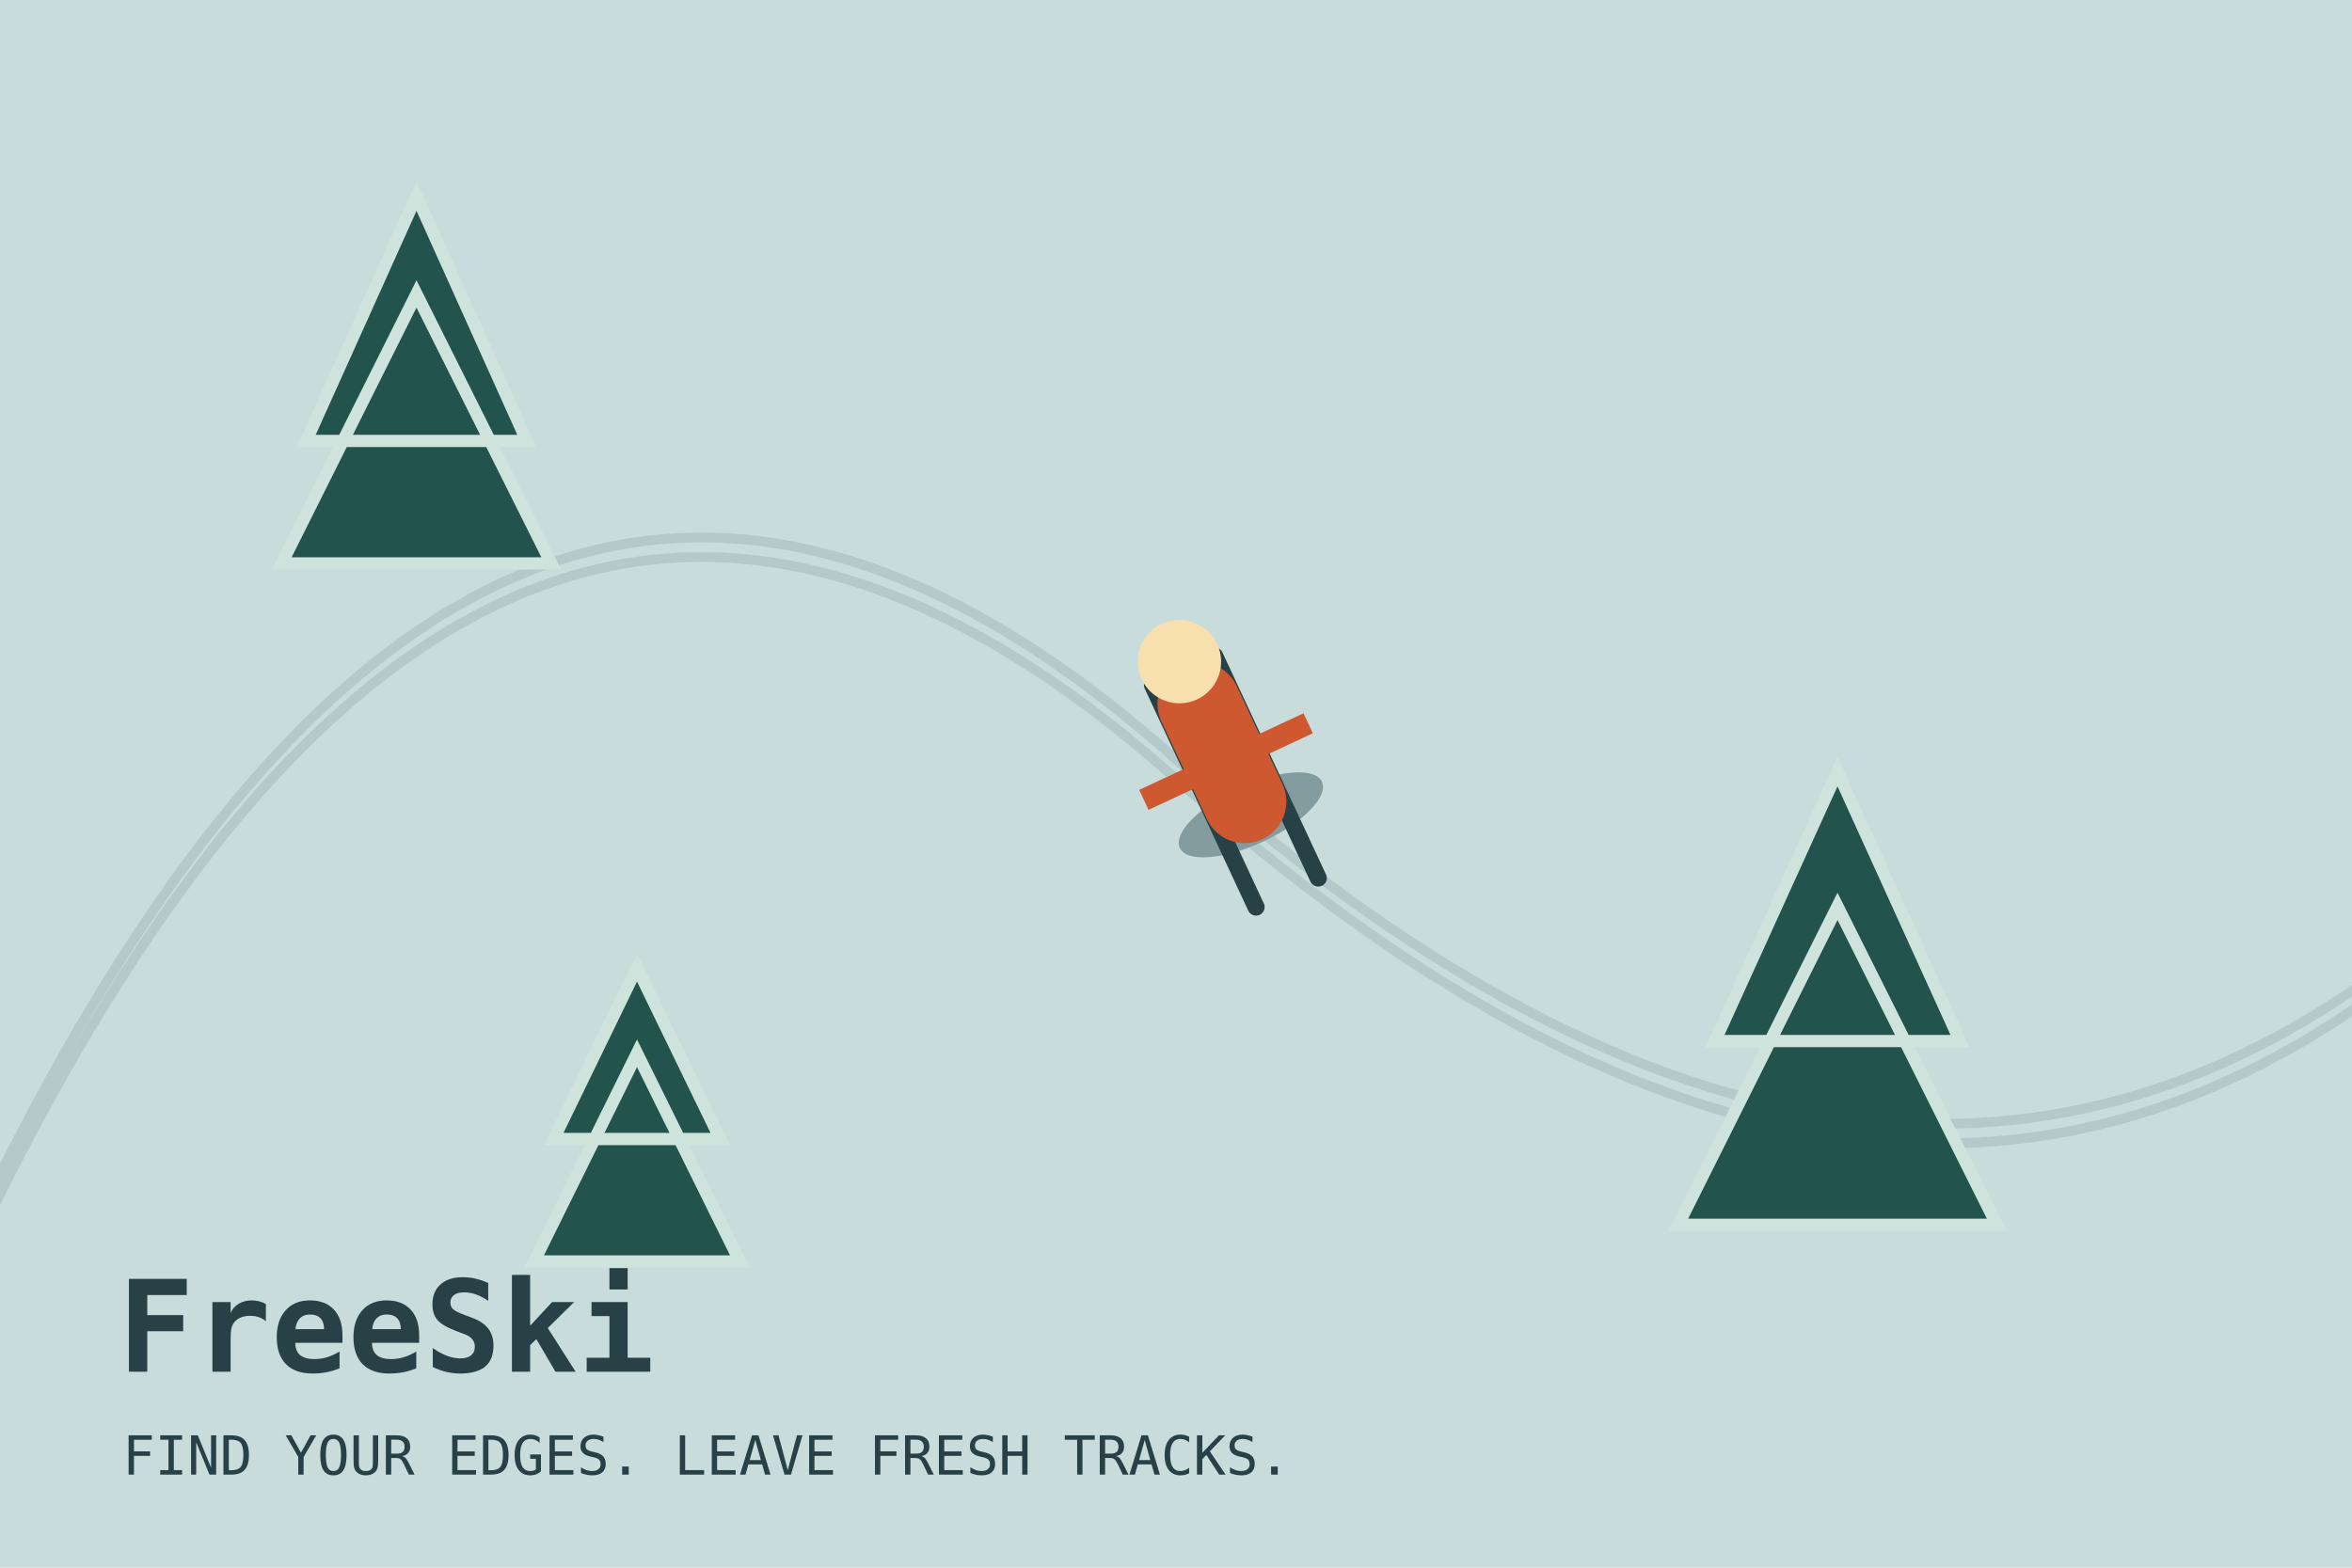
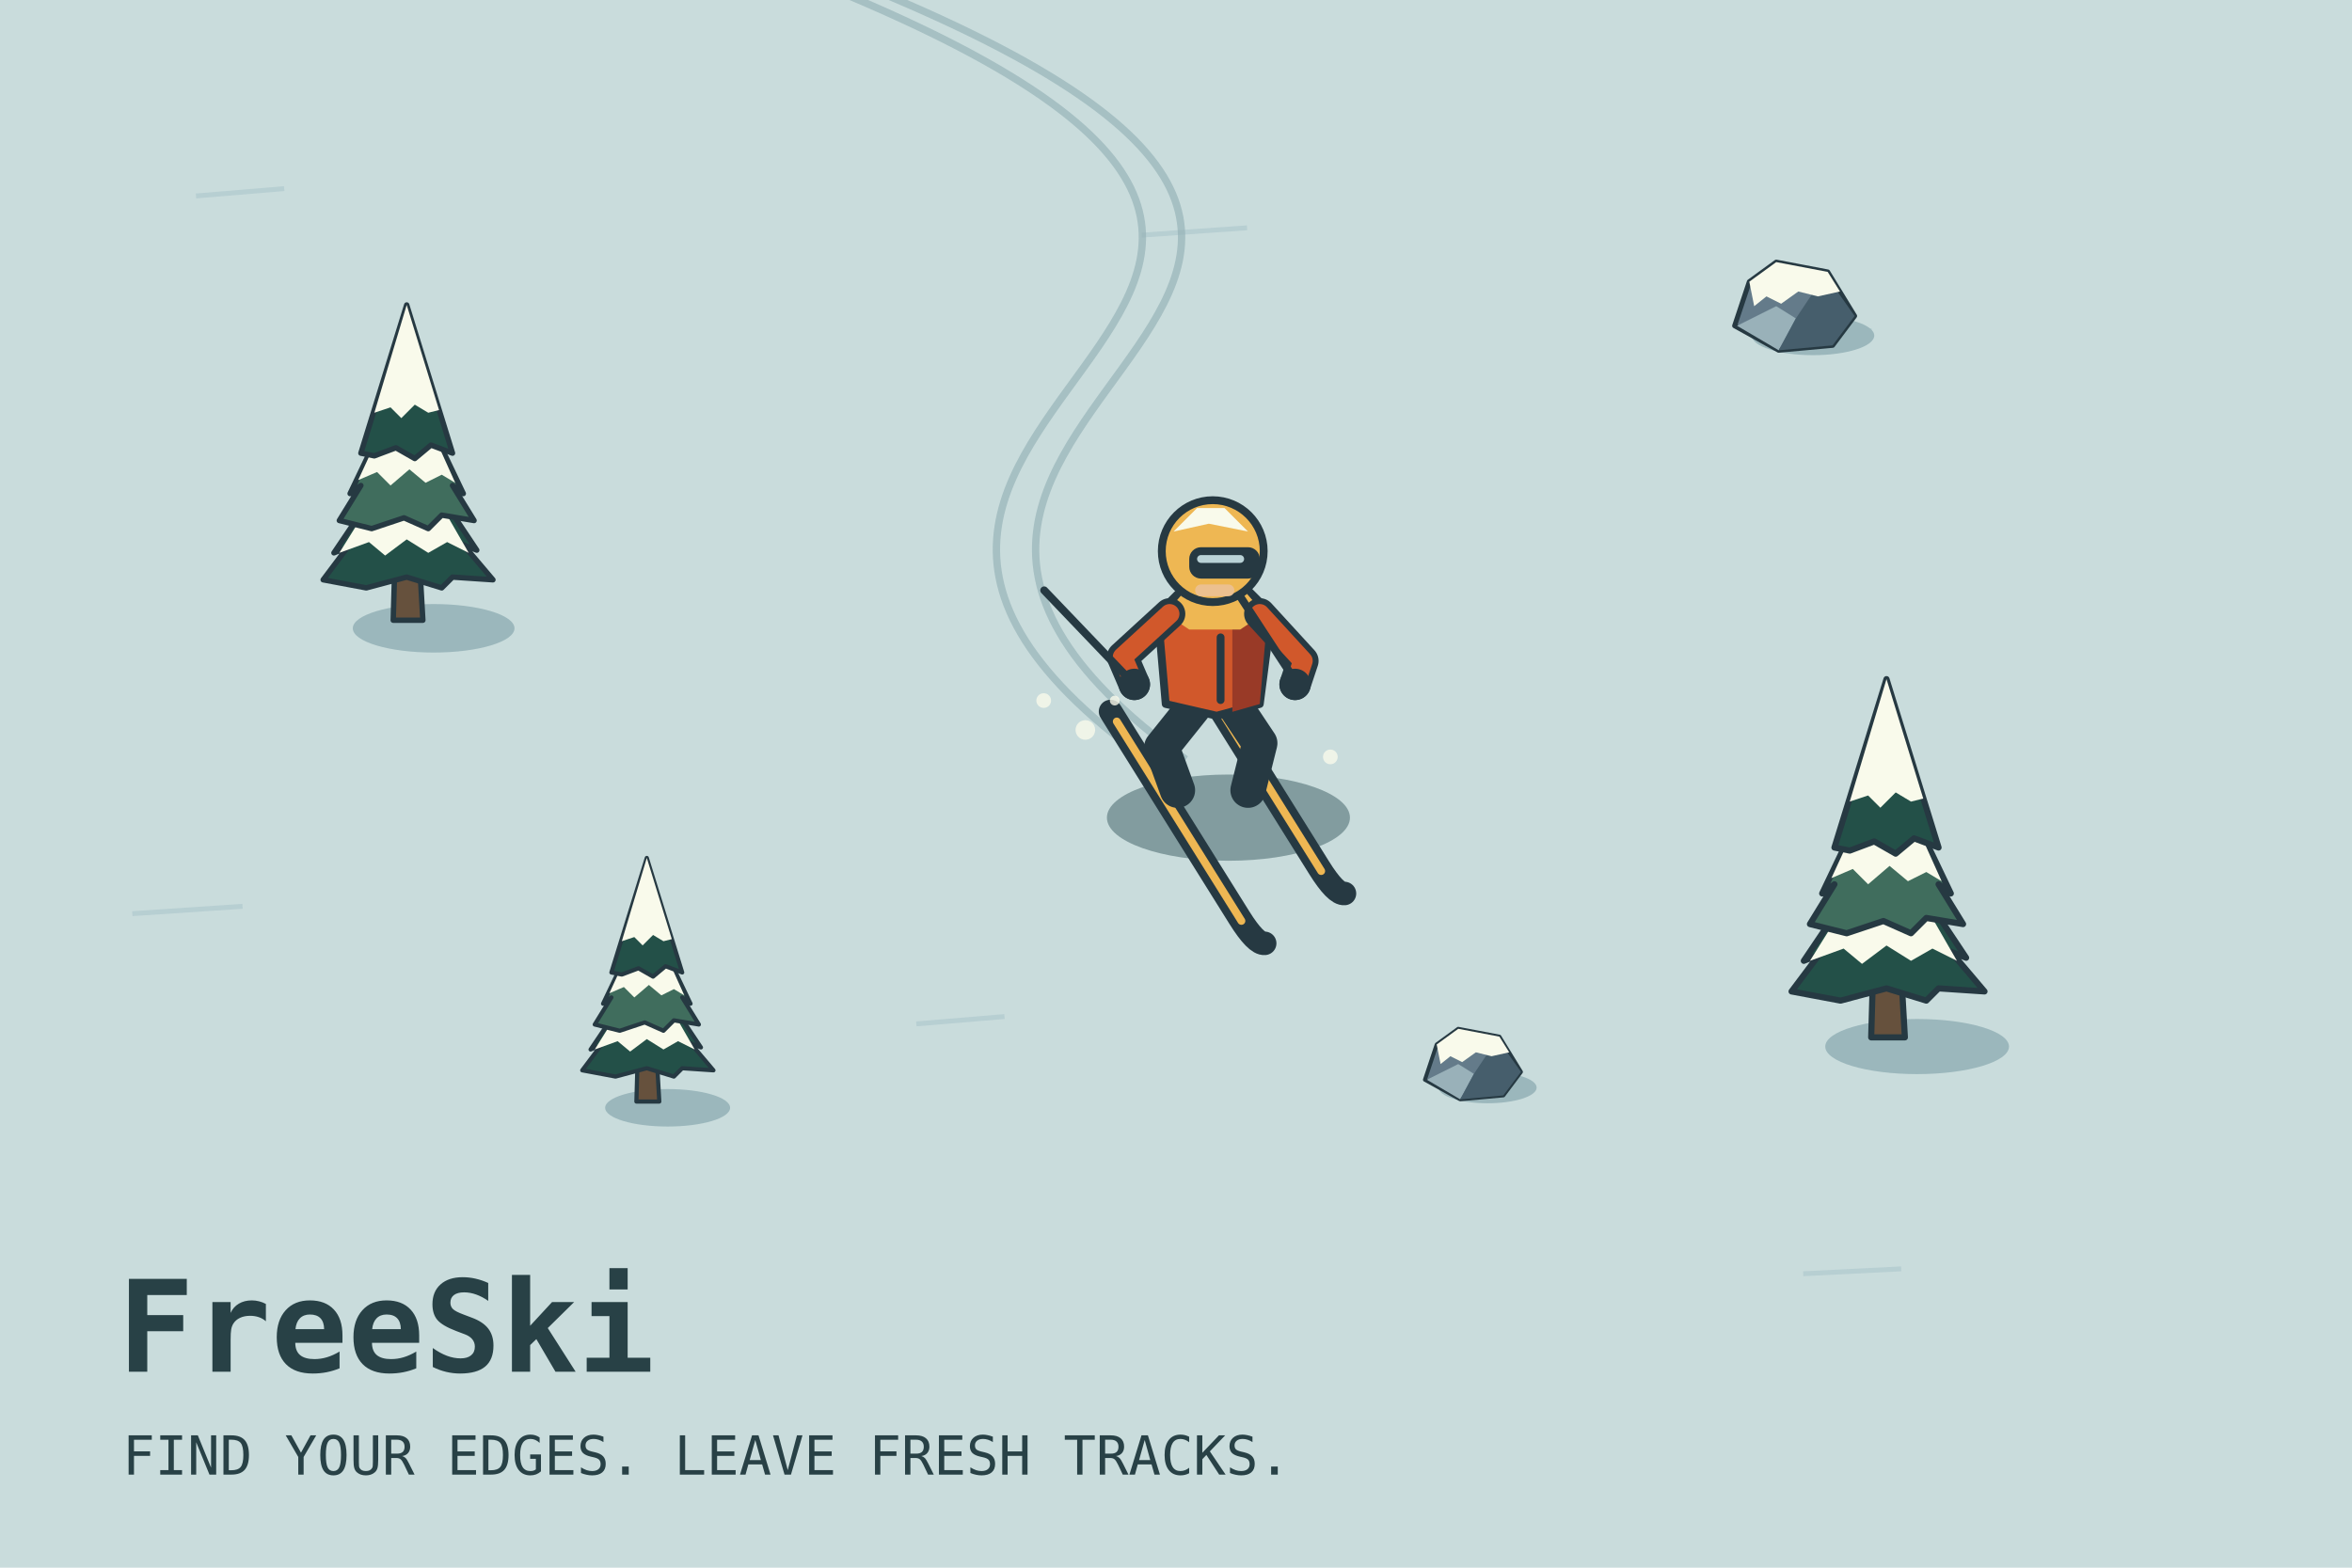
<svg xmlns="http://www.w3.org/2000/svg" width="960" height="640" viewBox="0 0 960 640">
+   <defs>
+     <g id="pine" stroke="#263942" stroke-width="2" stroke-linejoin="round">
+       <ellipse cy="5" cx="10" rx="30" ry="9" fill="#9bb7bc" stroke="none" />
+       <path d="M-5 2l1-35h8L6 2z" fill="#66513d" />
+       <path d="M-31-13l9-12-5 2L0-63l26 39-5-2 11 13-15-1-4 4-13-4-15 4z" fill="#235048" />
+       <path d="M0-63l-25 40 11-4 6 5 8-6 8 5 7-4 8 4z" fill="#f9faeb" stroke="none" />
+       <path d="M-25-35l8-13-4 3L0-89l21 44-4-3 8 13-12-2-5 5-9-4-12 4z" fill="#406d5d" />
+       <path d="M0-89l-18 39 7-3 5 5 7-6 6 5 6-3 5 3z" fill="#f9faeb" stroke="none" />
+       <path d="M-17-60L0-115l17 55-8-3-6 5-7-4-8 3z" fill="#235048" />
+       <path d="M0-115l-12 40 6-2 4 4 5-5 5 3 4-1z" fill="#f9faeb" stroke="none" />
+     </g>
+     <g id="rock" stroke="#263942" stroke-width="2" stroke-linejoin="round">
+       <ellipse cx="9" cy="5" rx="25" ry="8" fill="#9bb7bc" stroke="none" />
+       <path d="M-23 1l6-18 11-8 21 4 11 18-9 12-22 2z" fill="#647b8a" />
+       <path d="M-22 1l16-8 8 5-7 13z" fill="#99b1b9" stroke="none" />
+       <path d="M2-2l12-18 12 17-9 12-22 2z" fill="#465e6c" stroke="none" />
+       <path d="M-17-17l11-8 21 4 5 8-9 2-8-2-7 5-6-3-5 4z" fill="#f9faeb" stroke="none" />
+     </g>
+   </defs>
  <rect width="960" height="640" fill="#c9dcdc" />
-   <path d="M-10 500 Q200 60 480 310 T980 390" fill="none" stroke="#b4c9c9" stroke-width="4" />
-   <path d="M-10 508 Q200 68 480 318 T980 398" fill="none" stroke="#b4c9c9" stroke-width="4" />
-   <g fill="#22534c" stroke="#cee3db" stroke-width="5">
-     <path d="M170 120l-55 110h110z M170 80l-45 100h90z" />
-     <path d="M750 370l-65 130h130z M750 315l-50 110h100z" />
-     <path d="M260 430l-42 85h84z M260 395l-34 70h68z" />
+   <g fill="none" stroke="#acc6cc" stroke-width="2" opacity=".6">
+     <path d="M80 80l36-3m350 19l43-3m225 44l30-2M54 373l45-3m275 48l36-3m326 105l40-2" />
  </g>
-   <g transform="translate(500 310) rotate(-25)">
-     <ellipse cy="25" rx="32" ry="12" fill="#829c9f" />
-     <path d="M-14-40v100 M14-40v100" stroke="#284146" stroke-width="7" stroke-linecap="round" />
-     <path d="M0-25v44" stroke="#ce5931" stroke-width="34" stroke-linecap="round" />
-     <circle cy="-44" r="17" fill="#f8e0ae" />
-     <path d="M-37 1h74" stroke="#ce5931" stroke-width="9" />
+   <g fill="none" stroke="#93b0b5" stroke-width="3" opacity=".65">
+     <path d="M300-20C680 120 260 160 468 310" />
+     <path d="M316-20C696 120 276 160 484 310" />
+   </g>
+   <use href="#pine" transform="translate(166 251) scale(1.1)" />
+   <use href="#pine" transform="translate(770 421) scale(1.25)" />
+   <use href="#pine" transform="translate(264 448) scale(.85)" />
+   <use href="#rock" transform="translate(731 132)" />
+   <use href="#rock" transform="translate(600 440) scale(.8)" />
+   <g transform="translate(495 321) scale(1.6)" stroke-linecap="round" stroke-linejoin="round">
+     <ellipse cx="4" cy="8" rx="31" ry="11" fill="#829c9f" />
+     <g transform="rotate(-32)" stroke="#263942" stroke-width="6">
+       <path d="M-12-30v62q0 8 2 9M12-30v62q0 8 2 9" />
+       <path d="M-12-27v60M12-27v60" stroke="#eeb753" stroke-width="2" />
+     </g>
+     <path d="M-5-20L-13-10-9 1M6-20L12-11 9 1" fill="none" stroke="#263942" stroke-width="9" />
+     <path d="M-12-21l-2-23 7-7H8l7 7-3 23-11 3z" fill="#d1582b" stroke="#263942" stroke-width="2" />
+     <path d="M5-49l9 5-2 23-7 2z" fill="#993a27" />
+     <path d="M-12-44l5-6H8l5 6-6 4H-6z" fill="#eeb753" />
+     <path d="M2-38v16" stroke="#263942" stroke-width="2" />
+     <path d="M-11-44l-12 11 3 7M12-44l11 12-2 6" fill="none" stroke="#263942" stroke-width="8" />
+     <path d="M-11-44l-12 11 3 7M12-44l11 12-2 6" fill="none" stroke="#d1582b" stroke-width="5" />
+     <path d="M-21-27l-22-23M21-27L4-53" stroke="#263942" stroke-width="2" />
+     <g fill="#263942">
+       <circle cx="-20" cy="-26" r="4" />
+       <circle cx="21" cy="-26" r="4" />
+     </g>
+     <ellipse cy="-60" rx="13" ry="13" fill="#eeb753" stroke="#263942" stroke-width="2" />
+     <path d="M-10-65l6-6h7l6 6-10-2z" fill="#f9faeb" />
+     <rect x="-6" y="-61" width="18" height="8" rx="3" fill="#263942" />
+     <path d="M-3-58H7" stroke="#b9d2d6" stroke-width="2" />
+     <path d="M-3-50h7" stroke="#ecc08f" stroke-width="3" />
+   </g>
+   <g fill="#f9faeb" opacity=".8">
+     <circle cx="443" cy="298" r="4" />
+     <circle cx="426" cy="286" r="3" />
+     <circle cx="455" cy="286" r="2" />
+     <circle cx="543" cy="309" r="3" />
  </g>
  <text x="48" y="560" font-family="monospace" font-size="52" font-weight="bold" fill="#284146">FreeSki</text>
  <text x="50" y="602" font-family="monospace" font-size="22" fill="#284146">FIND YOUR EDGES. LEAVE FRESH TRACKS.</text>
</svg>
